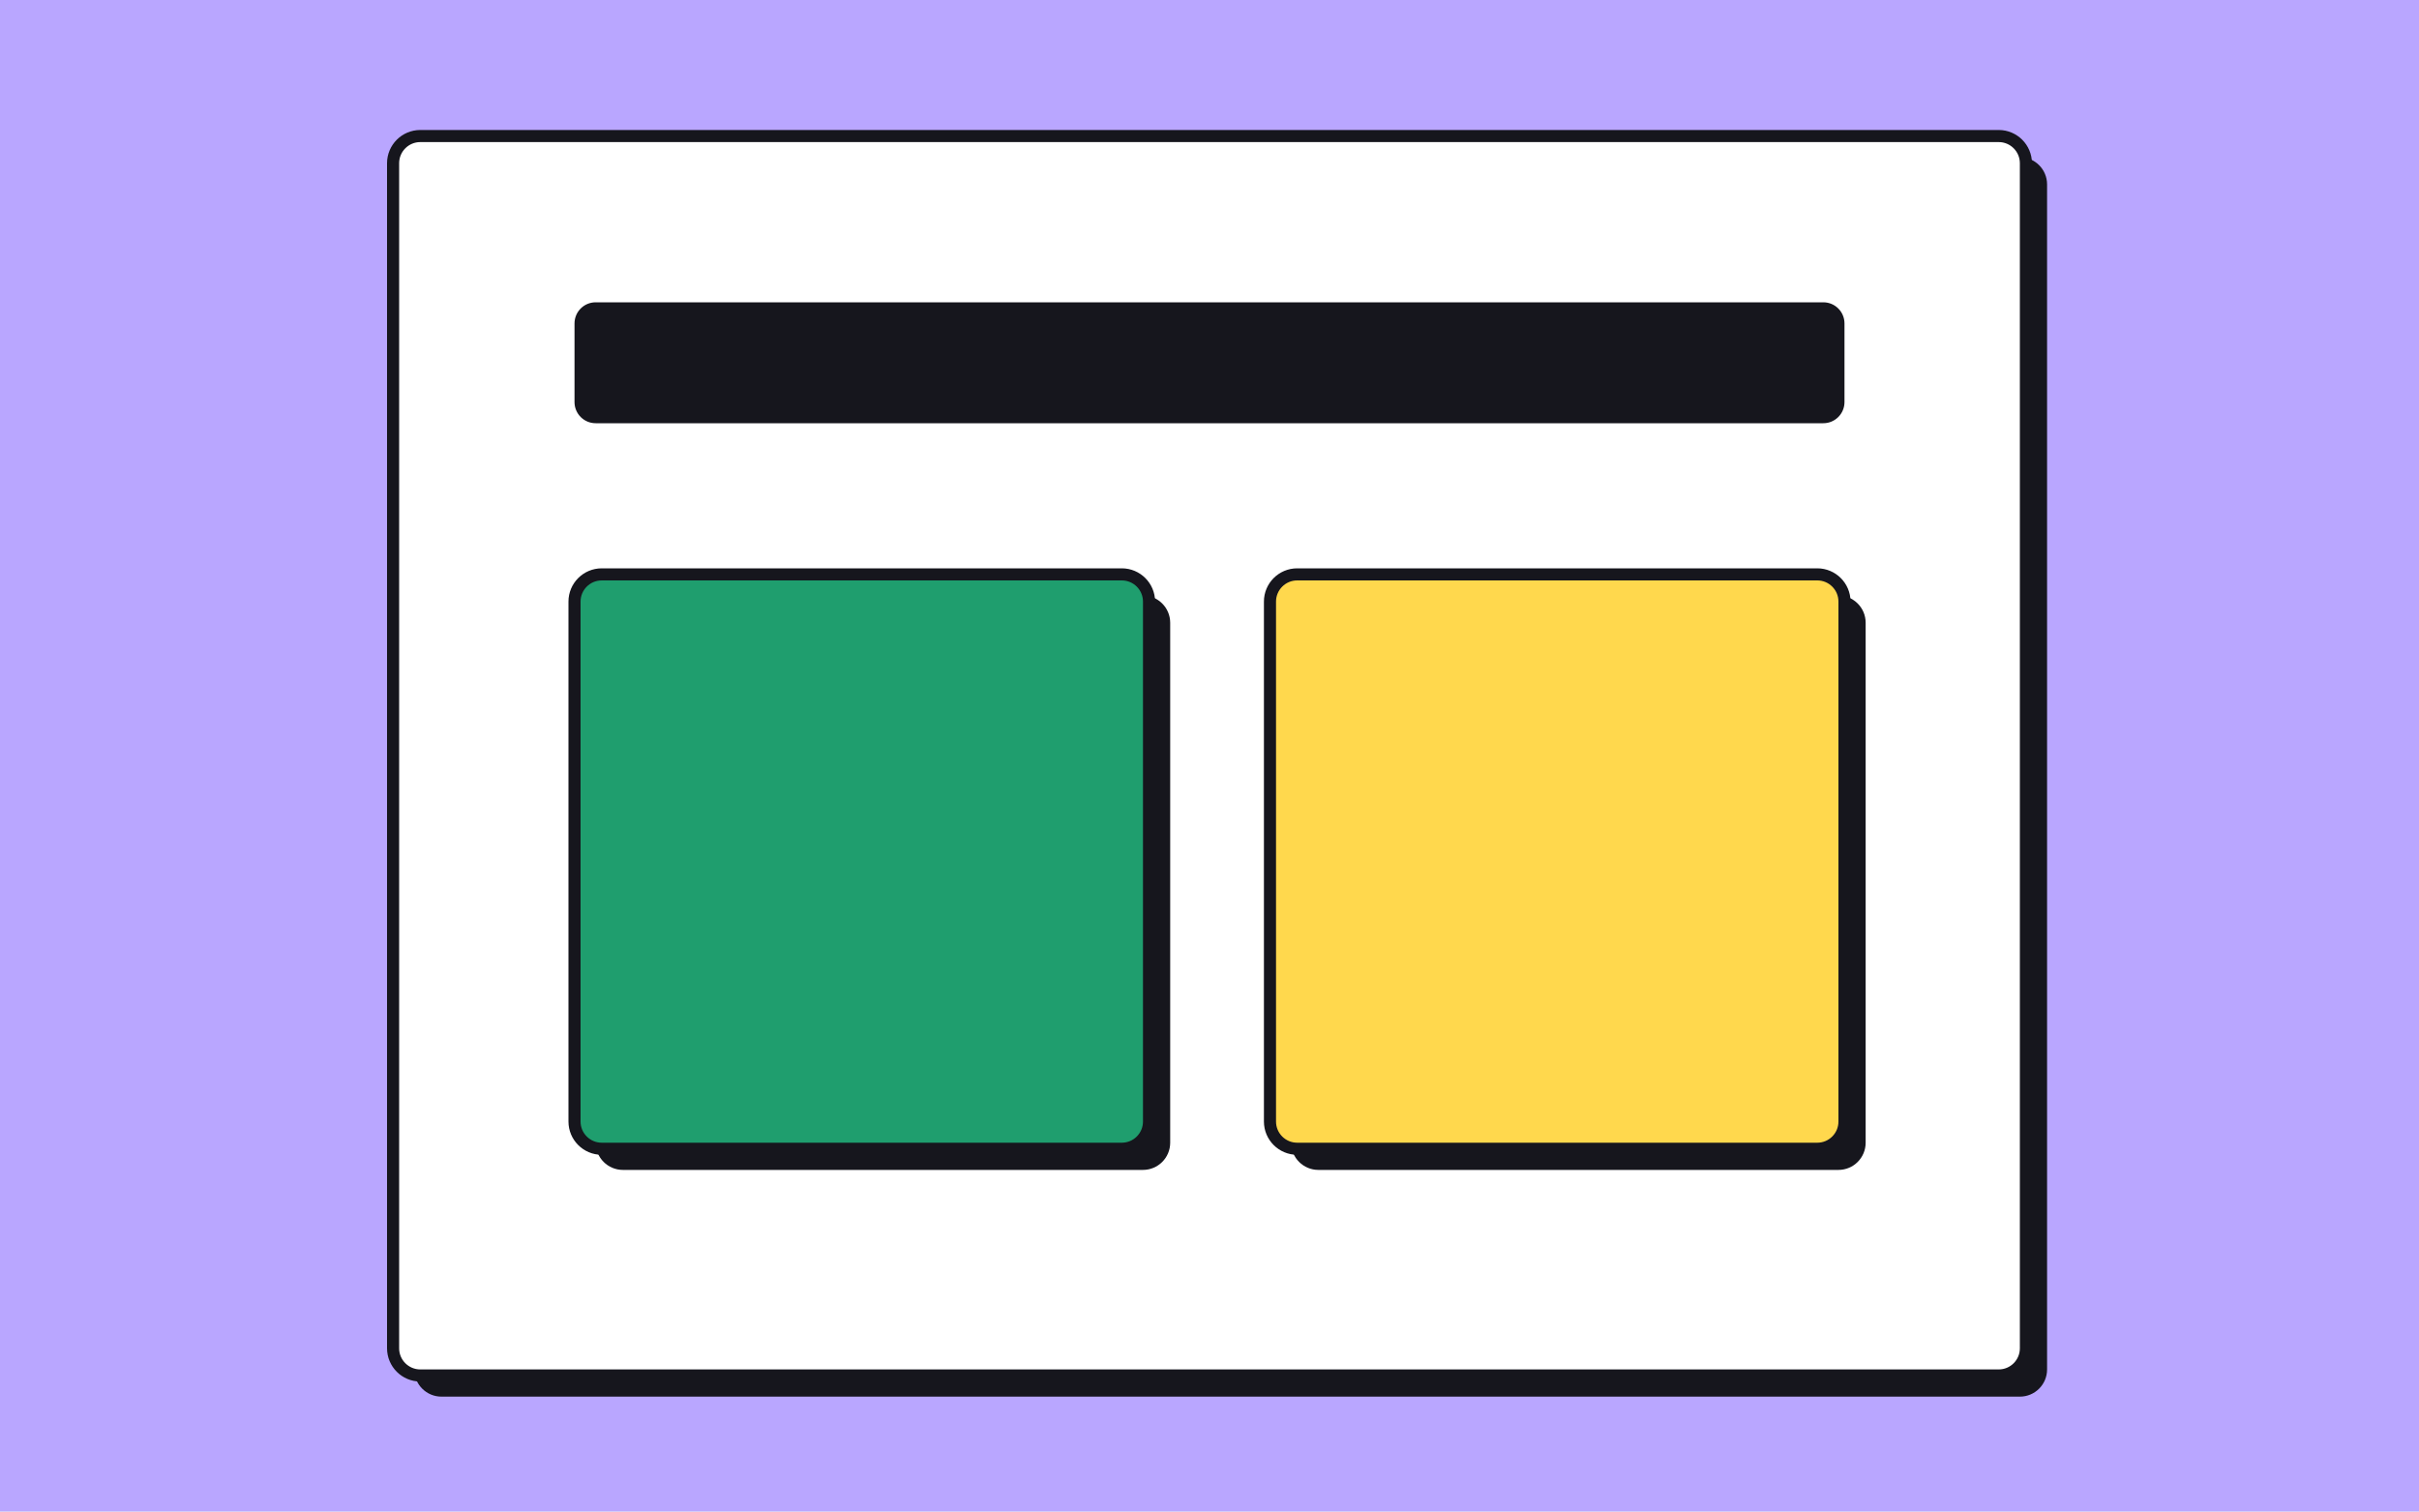
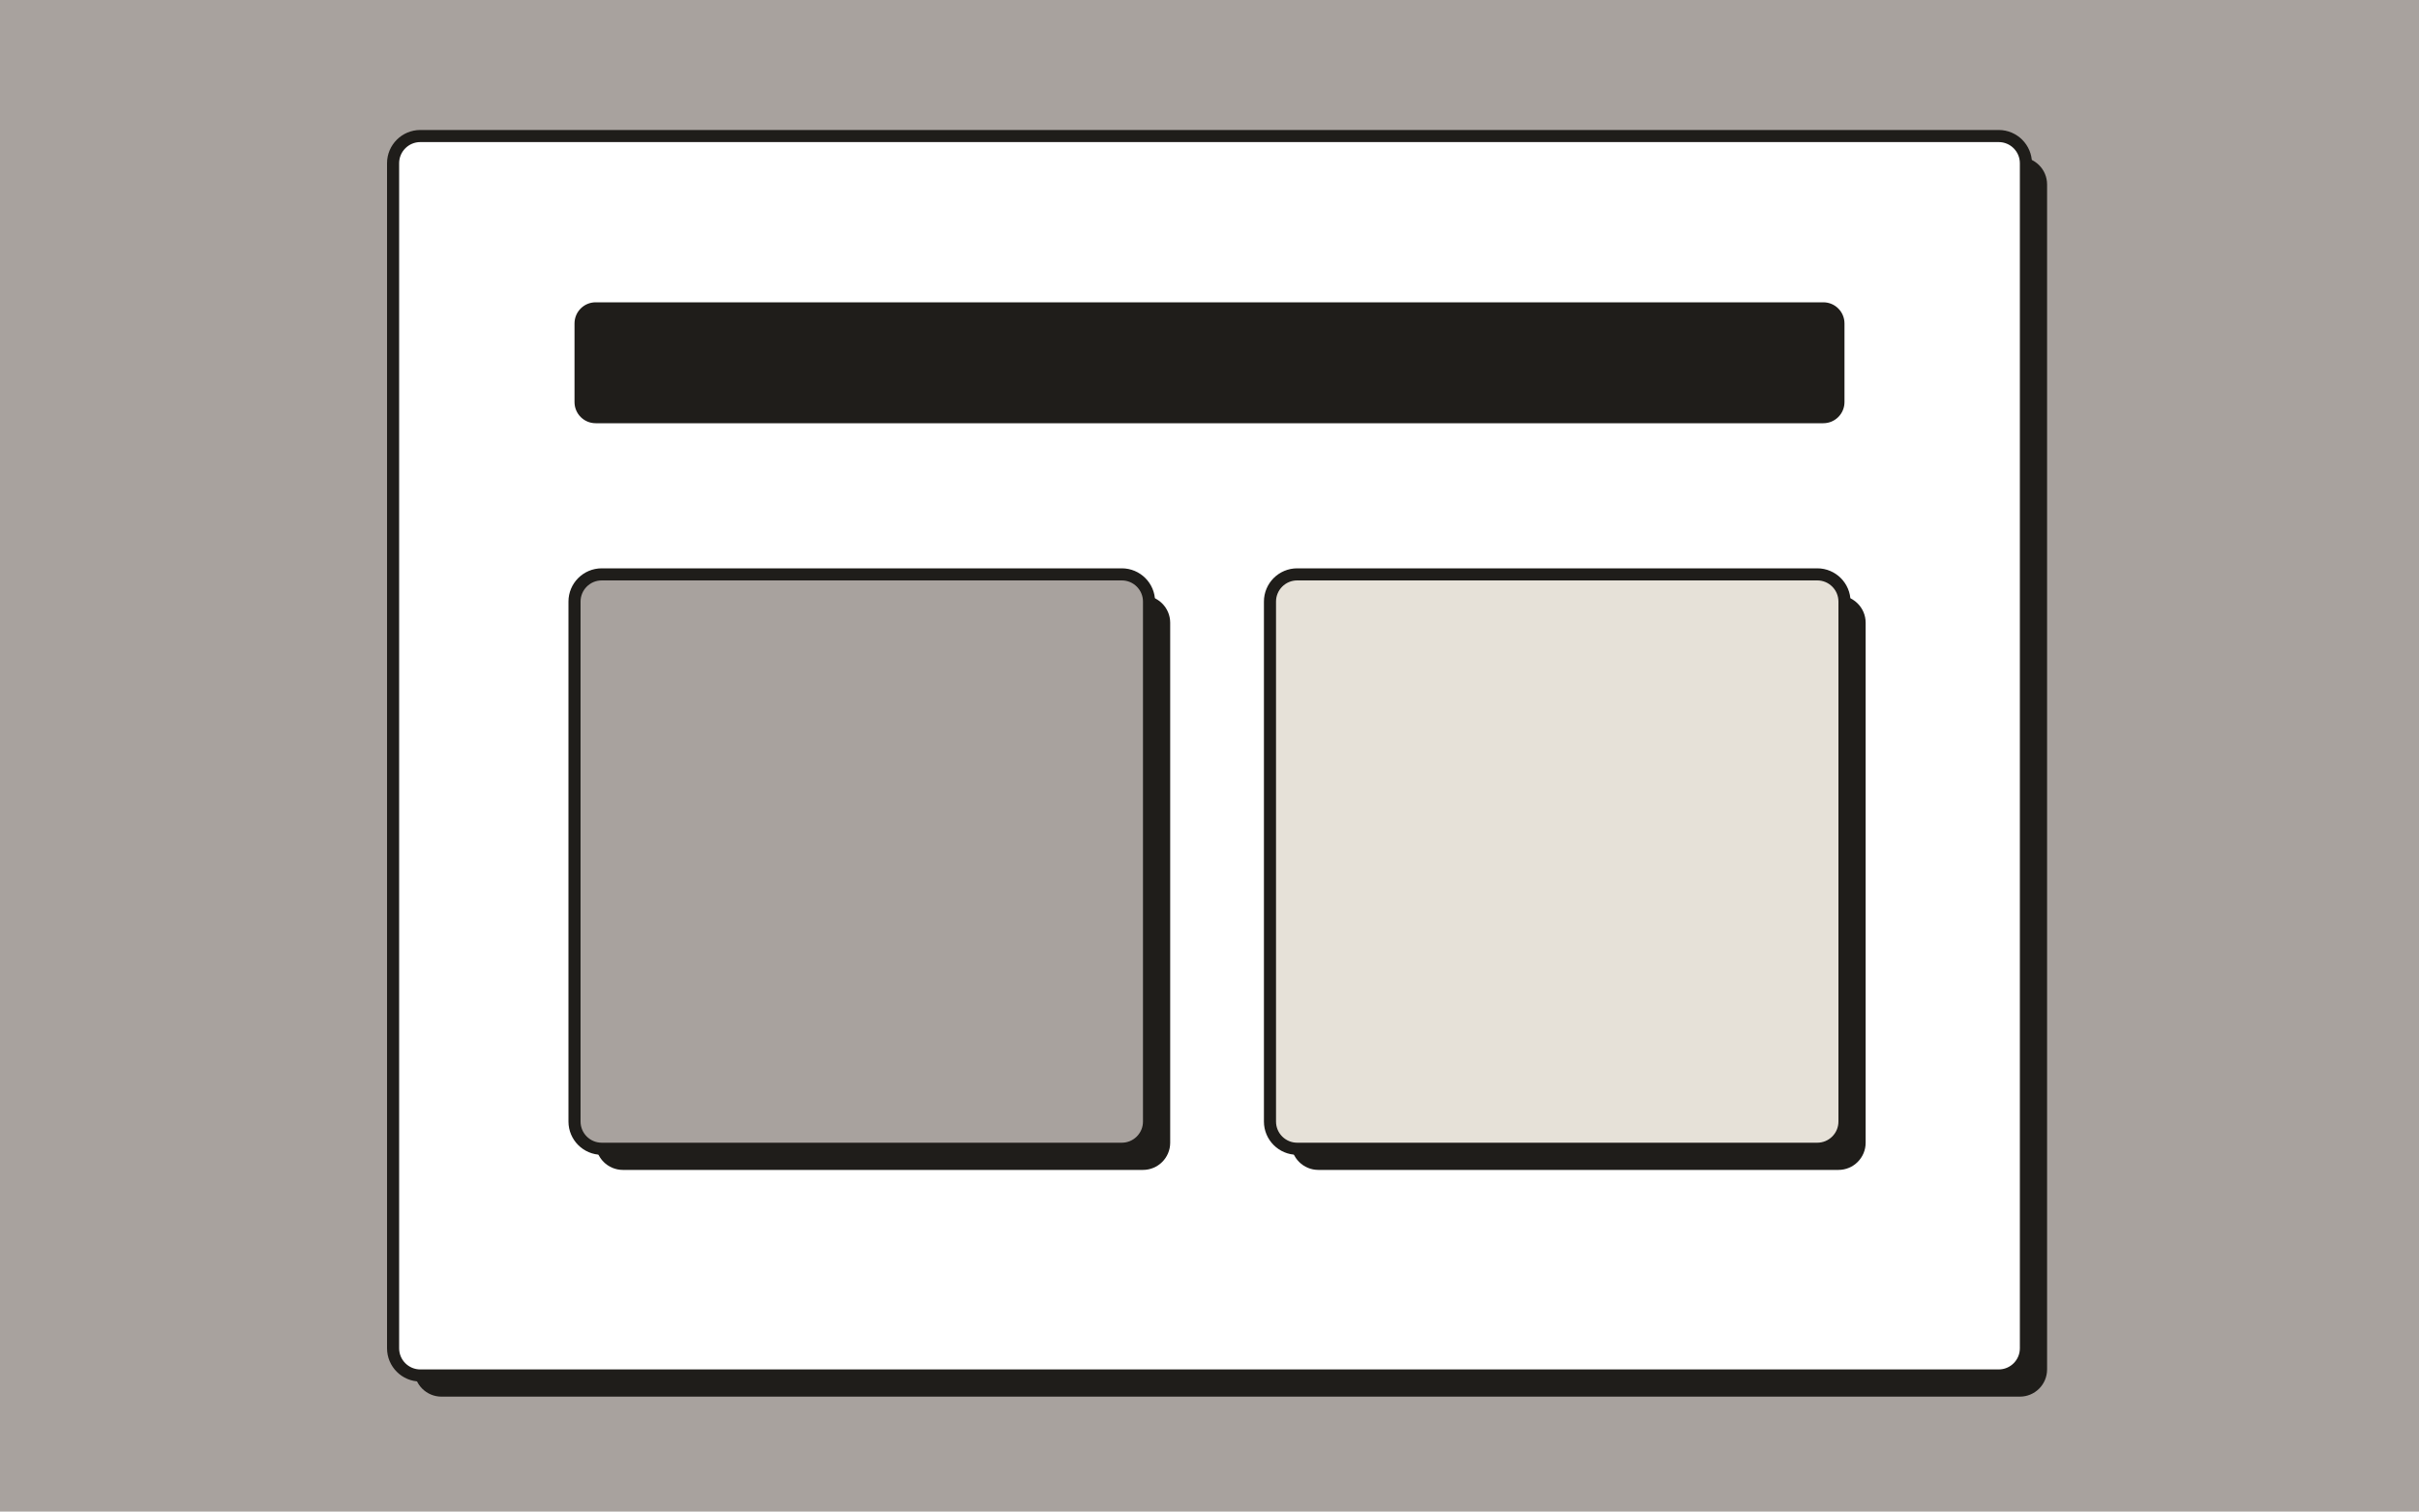
<svg xmlns="http://www.w3.org/2000/svg" width="1600" height="1000" viewBox="0 0 1600 1000">
-   <rect width="1600" height="1000" fill="#b9a6ff" />
-   <rect x="274" y="104" width="1080" height="820" rx="18" fill="#16161d" />
-   <rect x="260" y="90" width="1080" height="820" rx="18" fill="#ffffff" stroke="#16161d" stroke-width="8" />
-   <rect x="380" y="200" width="840" height="80" rx="14" fill="#16161d" />
-   <rect x="394" y="394" width="380" height="380" rx="18" fill="#16161d" />
-   <rect x="380" y="380" width="380" height="380" rx="18" fill="#1f9e6e" stroke="#16161d" stroke-width="8" />
-   <rect x="854" y="394" width="380" height="380" rx="18" fill="#16161d" />
-   <rect x="840" y="380" width="380" height="380" rx="18" fill="#ffd84d" stroke="#16161d" stroke-width="8" />
+   <rect width="1600" height="1000" fill="#a8a29e" />
+   <rect x="274" y="104" width="1080" height="820" rx="18" fill="#1f1d1a" />
+   <rect x="260" y="90" width="1080" height="820" rx="18" fill="#ffffff" stroke="#1f1d1a" stroke-width="8" />
+   <rect x="380" y="200" width="840" height="80" rx="14" fill="#1f1d1a" />
+   <rect x="394" y="394" width="380" height="380" rx="18" fill="#1f1d1a" />
+   <rect x="380" y="380" width="380" height="380" rx="18" fill="#a8a29e" stroke="#1f1d1a" stroke-width="8" />
+   <rect x="854" y="394" width="380" height="380" rx="18" fill="#1f1d1a" />
+   <rect x="840" y="380" width="380" height="380" rx="18" fill="#e6e1d8" stroke="#1f1d1a" stroke-width="8" />
</svg>
